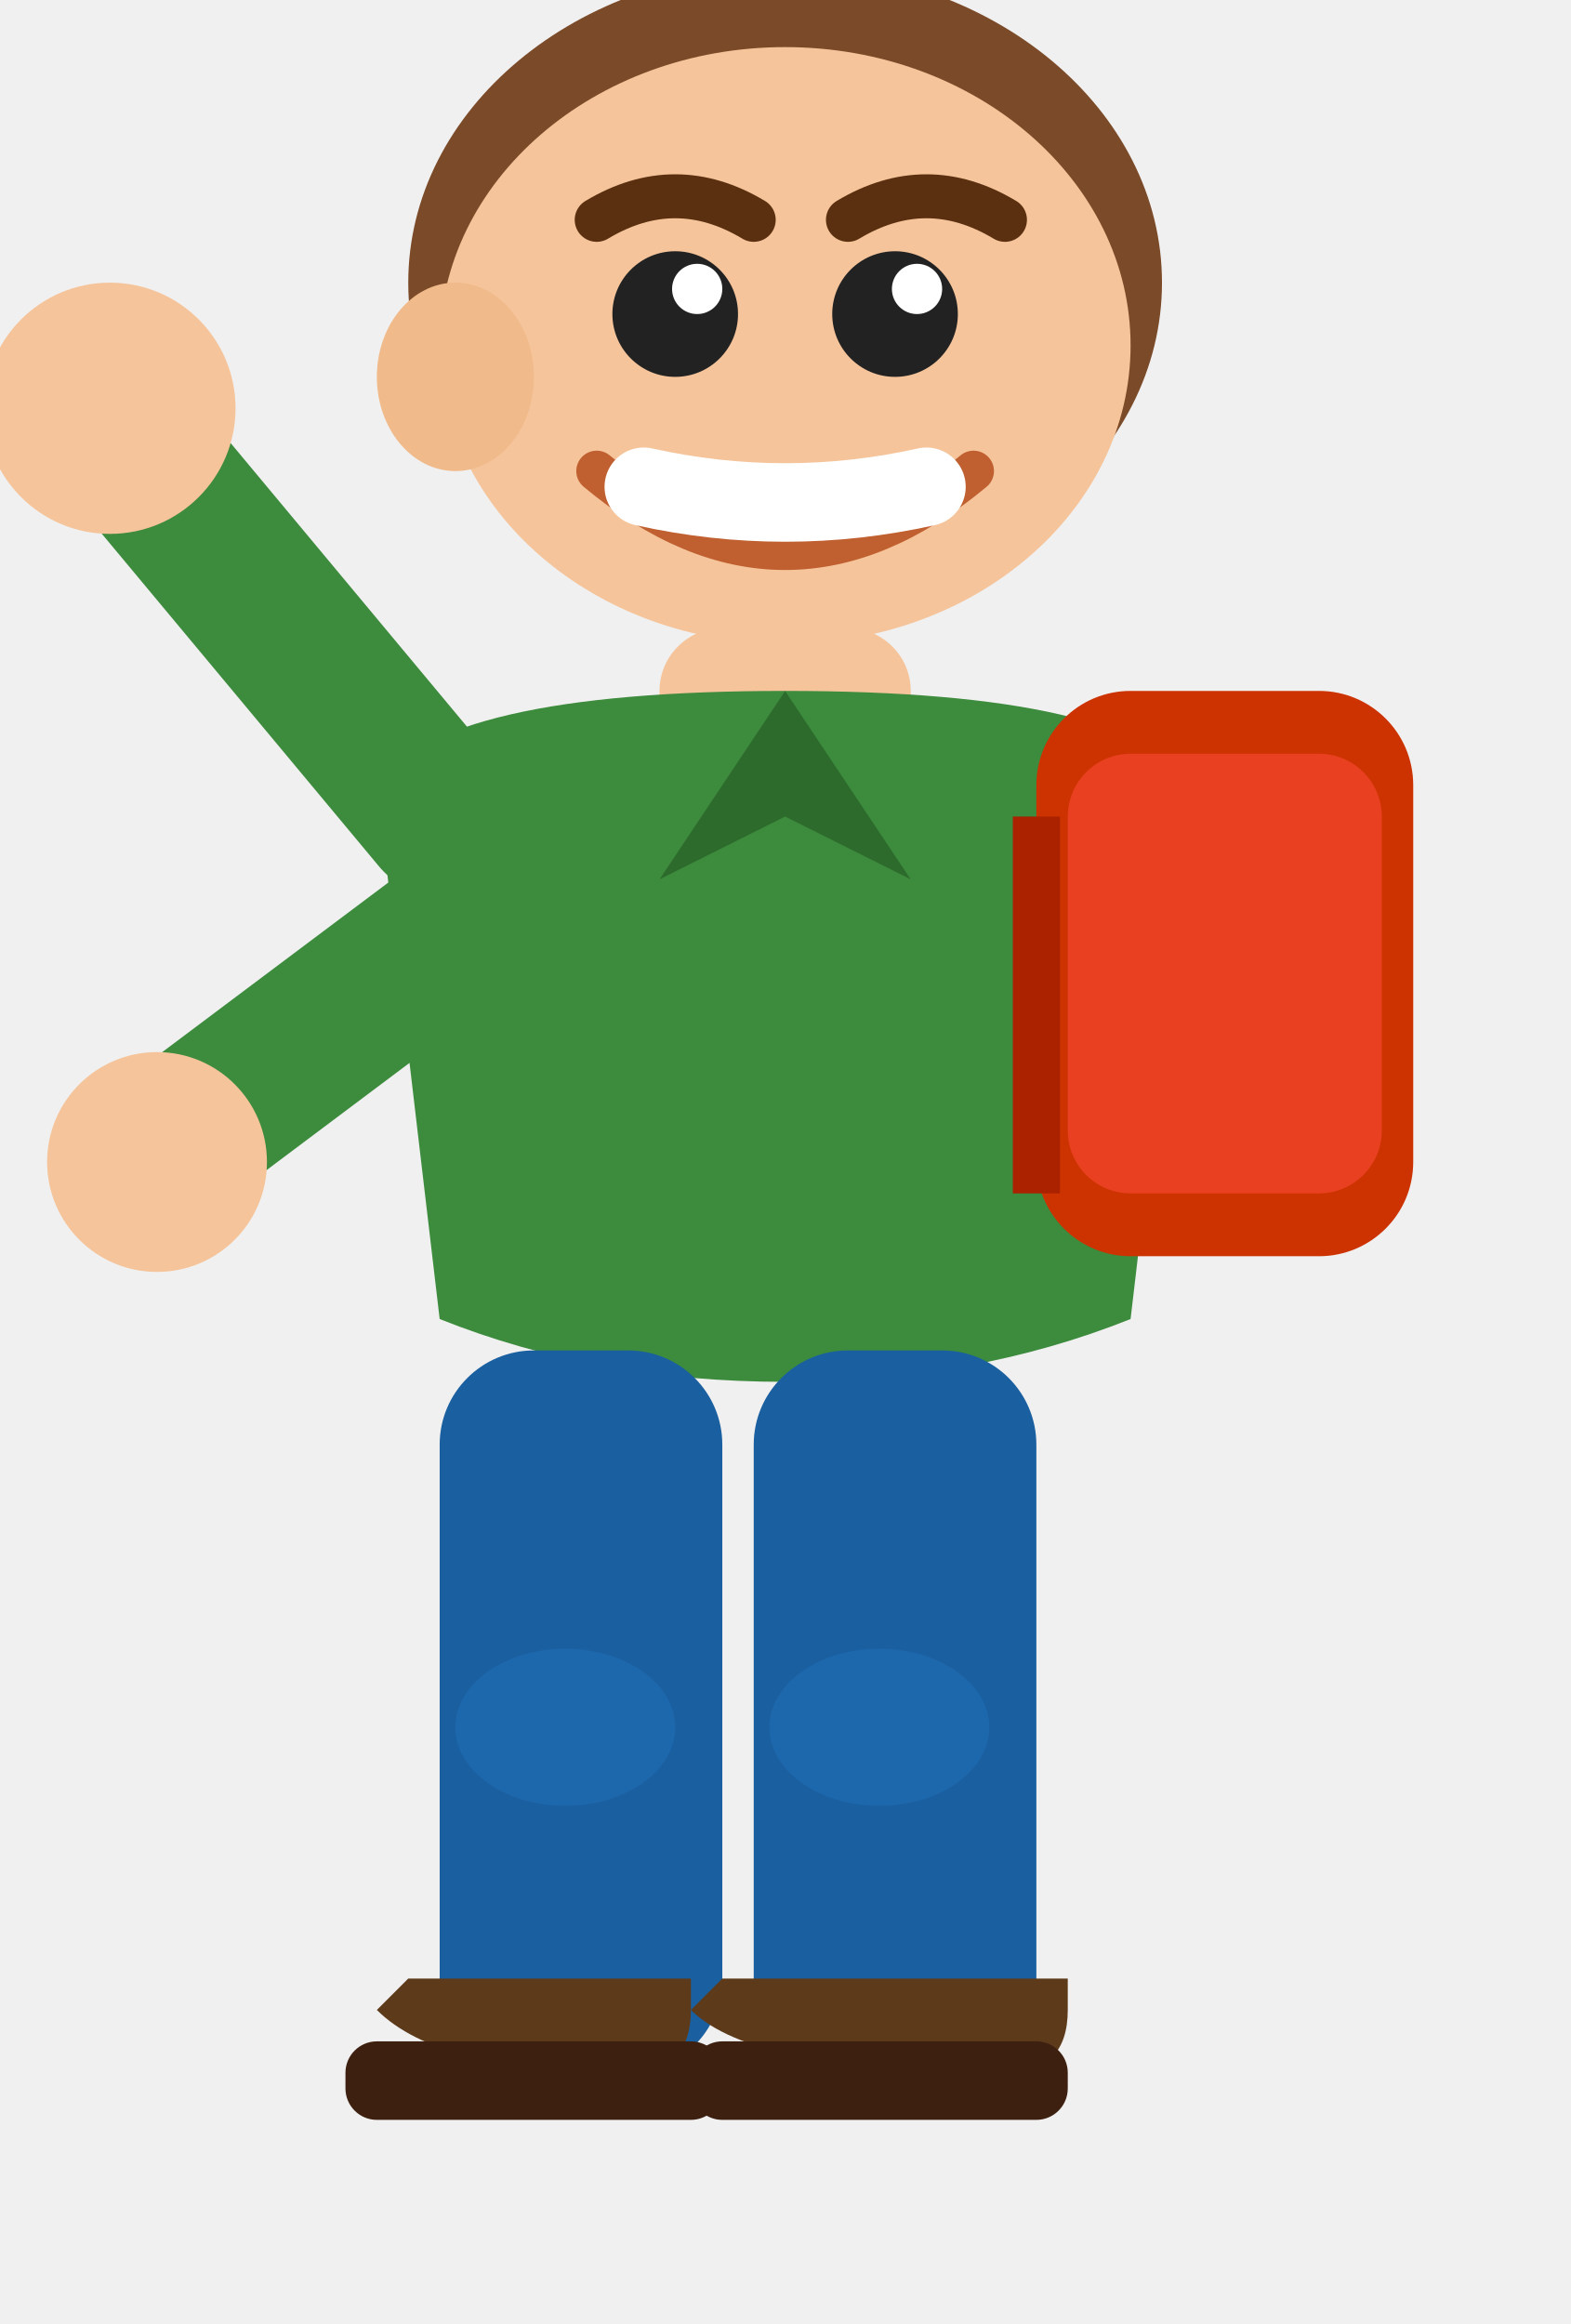
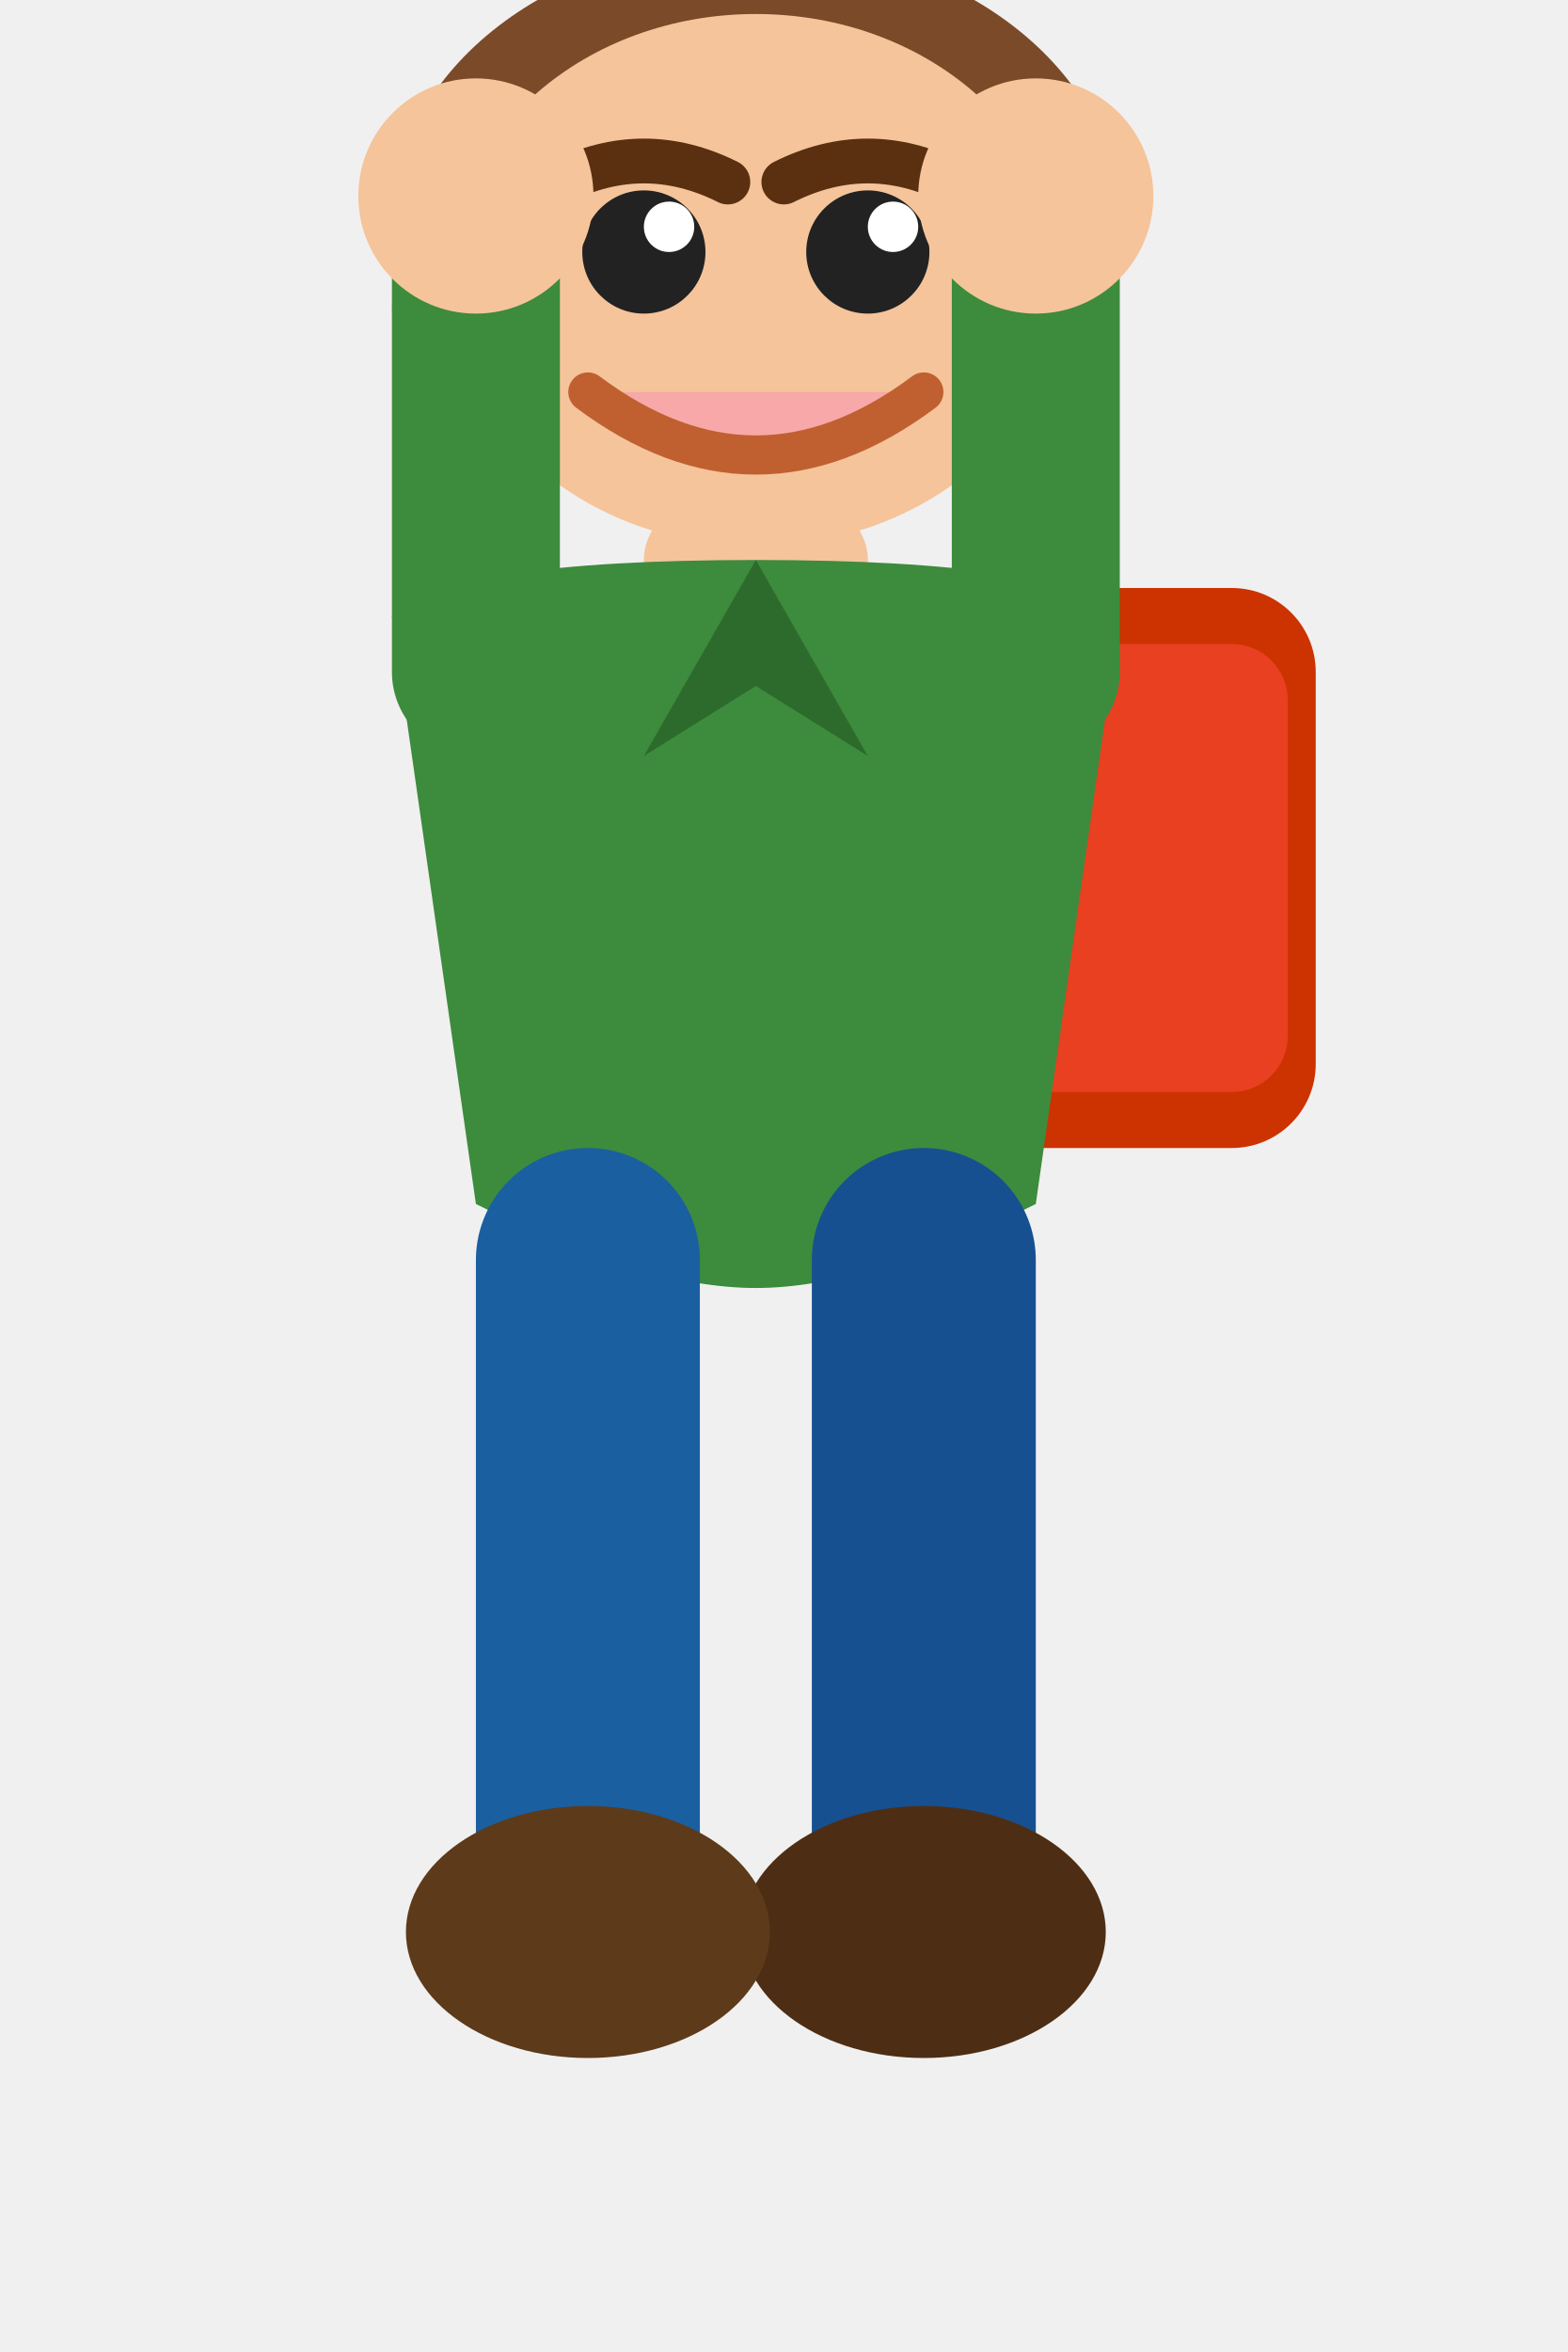
- <svg xmlns="http://www.w3.org/2000/svg" viewBox="0 0 50 74">
-   <ellipse cx="25" cy="9" rx="12" ry="10" fill="#7B4A28" />
-   <ellipse cx="25" cy="11" rx="11" ry="9.5" fill="#F5C49A" />
-   <ellipse cx="14.5" cy="12" rx="2.5" ry="3" fill="#F0BA8A" />
-   <circle cx="21.5" cy="10" r="2" fill="#222" />
-   <circle cx="28.5" cy="10" r="2" fill="#222" />
-   <circle cx="22.2" cy="9.2" r="0.8" fill="white" />
-   <circle cx="29.2" cy="9.2" r="0.8" fill="white" />
-   <path d="M19 7 Q21.5 5.5 24 7" stroke="#5A3010" stroke-width="1.4" fill="none" stroke-linecap="round" />
-   <path d="M27 7 Q29.5 5.5 32 7" stroke="#5A3010" stroke-width="1.4" fill="none" stroke-linecap="round" />
-   <path d="M19 15 Q25 20 31 15" stroke="#C06030" stroke-width="1.3" fill="#F8A8A8" stroke-linecap="round" />
-   <path d="M20.5 15.5 Q25 16.5 29.5 15.5" stroke="white" stroke-width="2.5" fill="none" stroke-linecap="round" />
-   <rect x="21" y="20" width="8" height="5" rx="2" fill="#F5C49A" />
-   <path d="M12 25 Q14 22 25 22 Q36 22 38 25 L36 42 Q31 44 25 44 Q19 44 14 42 Z" fill="#3D8B3D" />
-   <path d="M25 22 L21 28 L25 26 L29 28 Z" fill="#2D6B2D" />
-   <rect x="33" y="22" width="12" height="18" rx="3" fill="#CC3300" />
-   <rect x="34" y="24" width="10" height="14" rx="2" fill="#E84020" />
-   <line x1="33" y1="26" x2="33" y2="38" stroke="#AA2200" stroke-width="1.5" />
-   <line x1="14" y1="26" x2="4" y2="14" stroke="#3D8B3D" stroke-width="5" stroke-linecap="round" />
-   <circle cx="3.5" cy="13" r="4" fill="#F5C49A" />
-   <line x1="14" y1="30" x2="6" y2="36" stroke="#3D8B3D" stroke-width="5" stroke-linecap="round" />
-   <circle cx="5" cy="37" r="3.5" fill="#F5C49A" />
-   <rect x="14" y="43" width="9" height="23" rx="3" fill="#1A5FA0" />
-   <rect x="24" y="43" width="9" height="23" rx="3" fill="#1A5FA0" />
-   <ellipse cx="18" cy="55" rx="3.5" ry="2.5" fill="#2070B8" opacity="0.5" />
-   <ellipse cx="28" cy="55" rx="3.5" ry="2.5" fill="#2070B8" opacity="0.5" />
-   <path d="M12 64 Q14 66 20 66 Q22 66 22 64 L22 63 L13 63 Z" fill="#5D3A1A" />
-   <path d="M22 64 Q24 66 32 66 Q34 66 34 64 L34 63 L23 63 Z" fill="#5D3A1A" />
-   <rect x="11" y="65" width="12" height="2.5" rx="1" fill="#3D2010" />
-   <rect x="22" y="65" width="12" height="2.5" rx="1" fill="#3D2010" />
+ <svg xmlns="http://www.w3.org/2000/svg" viewBox="0 0 56 84">
+   <g>
+     <animateTransform attributeName="transform" type="translate" values="0,0; 0,-2; 0,0; 0,1; 0,0" keyTimes="0;0.25;0.5;0.75;1" dur="0.8s" repeatCount="indefinite" calcMode="spline" keySplines="0.45 0 0.55 1;0.45 0 0.55 1;0.45 0 0.55 1;0.45 0 0.55 1" />
+     <ellipse cx="27" cy="8" rx="13" ry="10" fill="#7B4A28" />
+     <ellipse cx="27" cy="10" rx="11" ry="9.5" fill="#F5C49A" />
+     <ellipse cx="16.5" cy="11" rx="2.5" ry="3" fill="#F0BA8A" />
+     <circle cx="23" cy="9" r="2.2" fill="#222" />
+     <circle cx="31" cy="9" r="2.2" fill="#222" />
+     <circle cx="23.9" cy="8.1" r="0.9" fill="white" />
+     <circle cx="31.9" cy="8.1" r="0.9" fill="white" />
+     <path d="M20 6.5 Q23 5 26 6.5" stroke="#5A3010" stroke-width="1.6" fill="none" stroke-linecap="round" />
+     <path d="M28 6.5 Q31 5 34 6.5" stroke="#5A3010" stroke-width="1.6" fill="none" stroke-linecap="round" />
+     <path d="M21 14 Q27 18.5 33 14" stroke="#C06030" stroke-width="1.4" fill="#F8A8A8" stroke-linecap="round" />
+     <rect x="23" y="18" width="8" height="5" rx="2" fill="#F5C49A" />
+     <rect x="34" y="21" width="13" height="20" rx="3" fill="#CC3300" />
+     <rect x="35" y="23" width="11" height="16" rx="2" fill="#E84020" />
+     <line x1="34" y1="27" x2="34" y2="38" stroke="#AA2200" stroke-width="1.5" />
+     <path d="M14 22 Q16 20 27 20 Q38 20 40 22 L37 43 Q31 46 27 46 Q23 46 17 43 Z" fill="#3D8B3D" />
+     <path d="M27 20 L23 27 L27 24.5 L31 27 Z" fill="#2D6B2D" />
+     <g transform="translate(33,45)">
+       <g>
+         <animateTransform attributeName="transform" type="rotate" values="15 0 0;-18 0 0;15 0 0" keyTimes="0;0.5;1" dur="0.8s" repeatCount="indefinite" calcMode="spline" keySplines="0.45 0 0.55 1;0.45 0 0.55 1" />
+         <line x1="0" y1="0" x2="0" y2="22" stroke="#165090" stroke-width="8" stroke-linecap="round" />
+         <ellipse cx="0" cy="24" rx="6.5" ry="4.5" fill="#4D2E14" />
+       </g>
+     </g>
+     <g transform="translate(21,45)">
+       <g>
+         <animateTransform attributeName="transform" type="rotate" values="-18 0 0;15 0 0;-18 0 0" keyTimes="0;0.5;1" dur="0.8s" repeatCount="indefinite" calcMode="spline" keySplines="0.45 0 0.55 1;0.45 0 0.55 1" />
+         <line x1="0" y1="0" x2="0" y2="22" stroke="#1A5FA0" stroke-width="8" stroke-linecap="round" />
+         <ellipse cx="0" cy="24" rx="6.5" ry="4.5" fill="#5D3A1A" />
+       </g>
+     </g>
+     <g transform="translate(37,24)">
+       <g>
+         <animateTransform attributeName="transform" type="rotate" values="55 0 0;-40 0 0;55 0 0" keyTimes="0;0.5;1" dur="0.8s" repeatCount="indefinite" calcMode="spline" keySplines="0.45 0 0.55 1;0.45 0 0.55 1" />
+         <line x1="0" y1="0" x2="0" y2="-17" stroke="#3D8B3D" stroke-width="6" stroke-linecap="round" />
+         <circle cx="0" cy="-17" r="4.2" fill="#F5C49A" />
+       </g>
+     </g>
+     <g transform="translate(17,24)">
+       <g>
+         <animateTransform attributeName="transform" type="rotate" values="-40 0 0;55 0 0;-40 0 0" keyTimes="0;0.5;1" dur="0.8s" repeatCount="indefinite" calcMode="spline" keySplines="0.45 0 0.55 1;0.45 0 0.55 1" />
+         <line x1="0" y1="0" x2="0" y2="-17" stroke="#3D8B3D" stroke-width="6" stroke-linecap="round" />
+         <circle cx="0" cy="-17" r="4.2" fill="#F5C49A" />
+       </g>
+     </g>
+   </g>
</svg>
